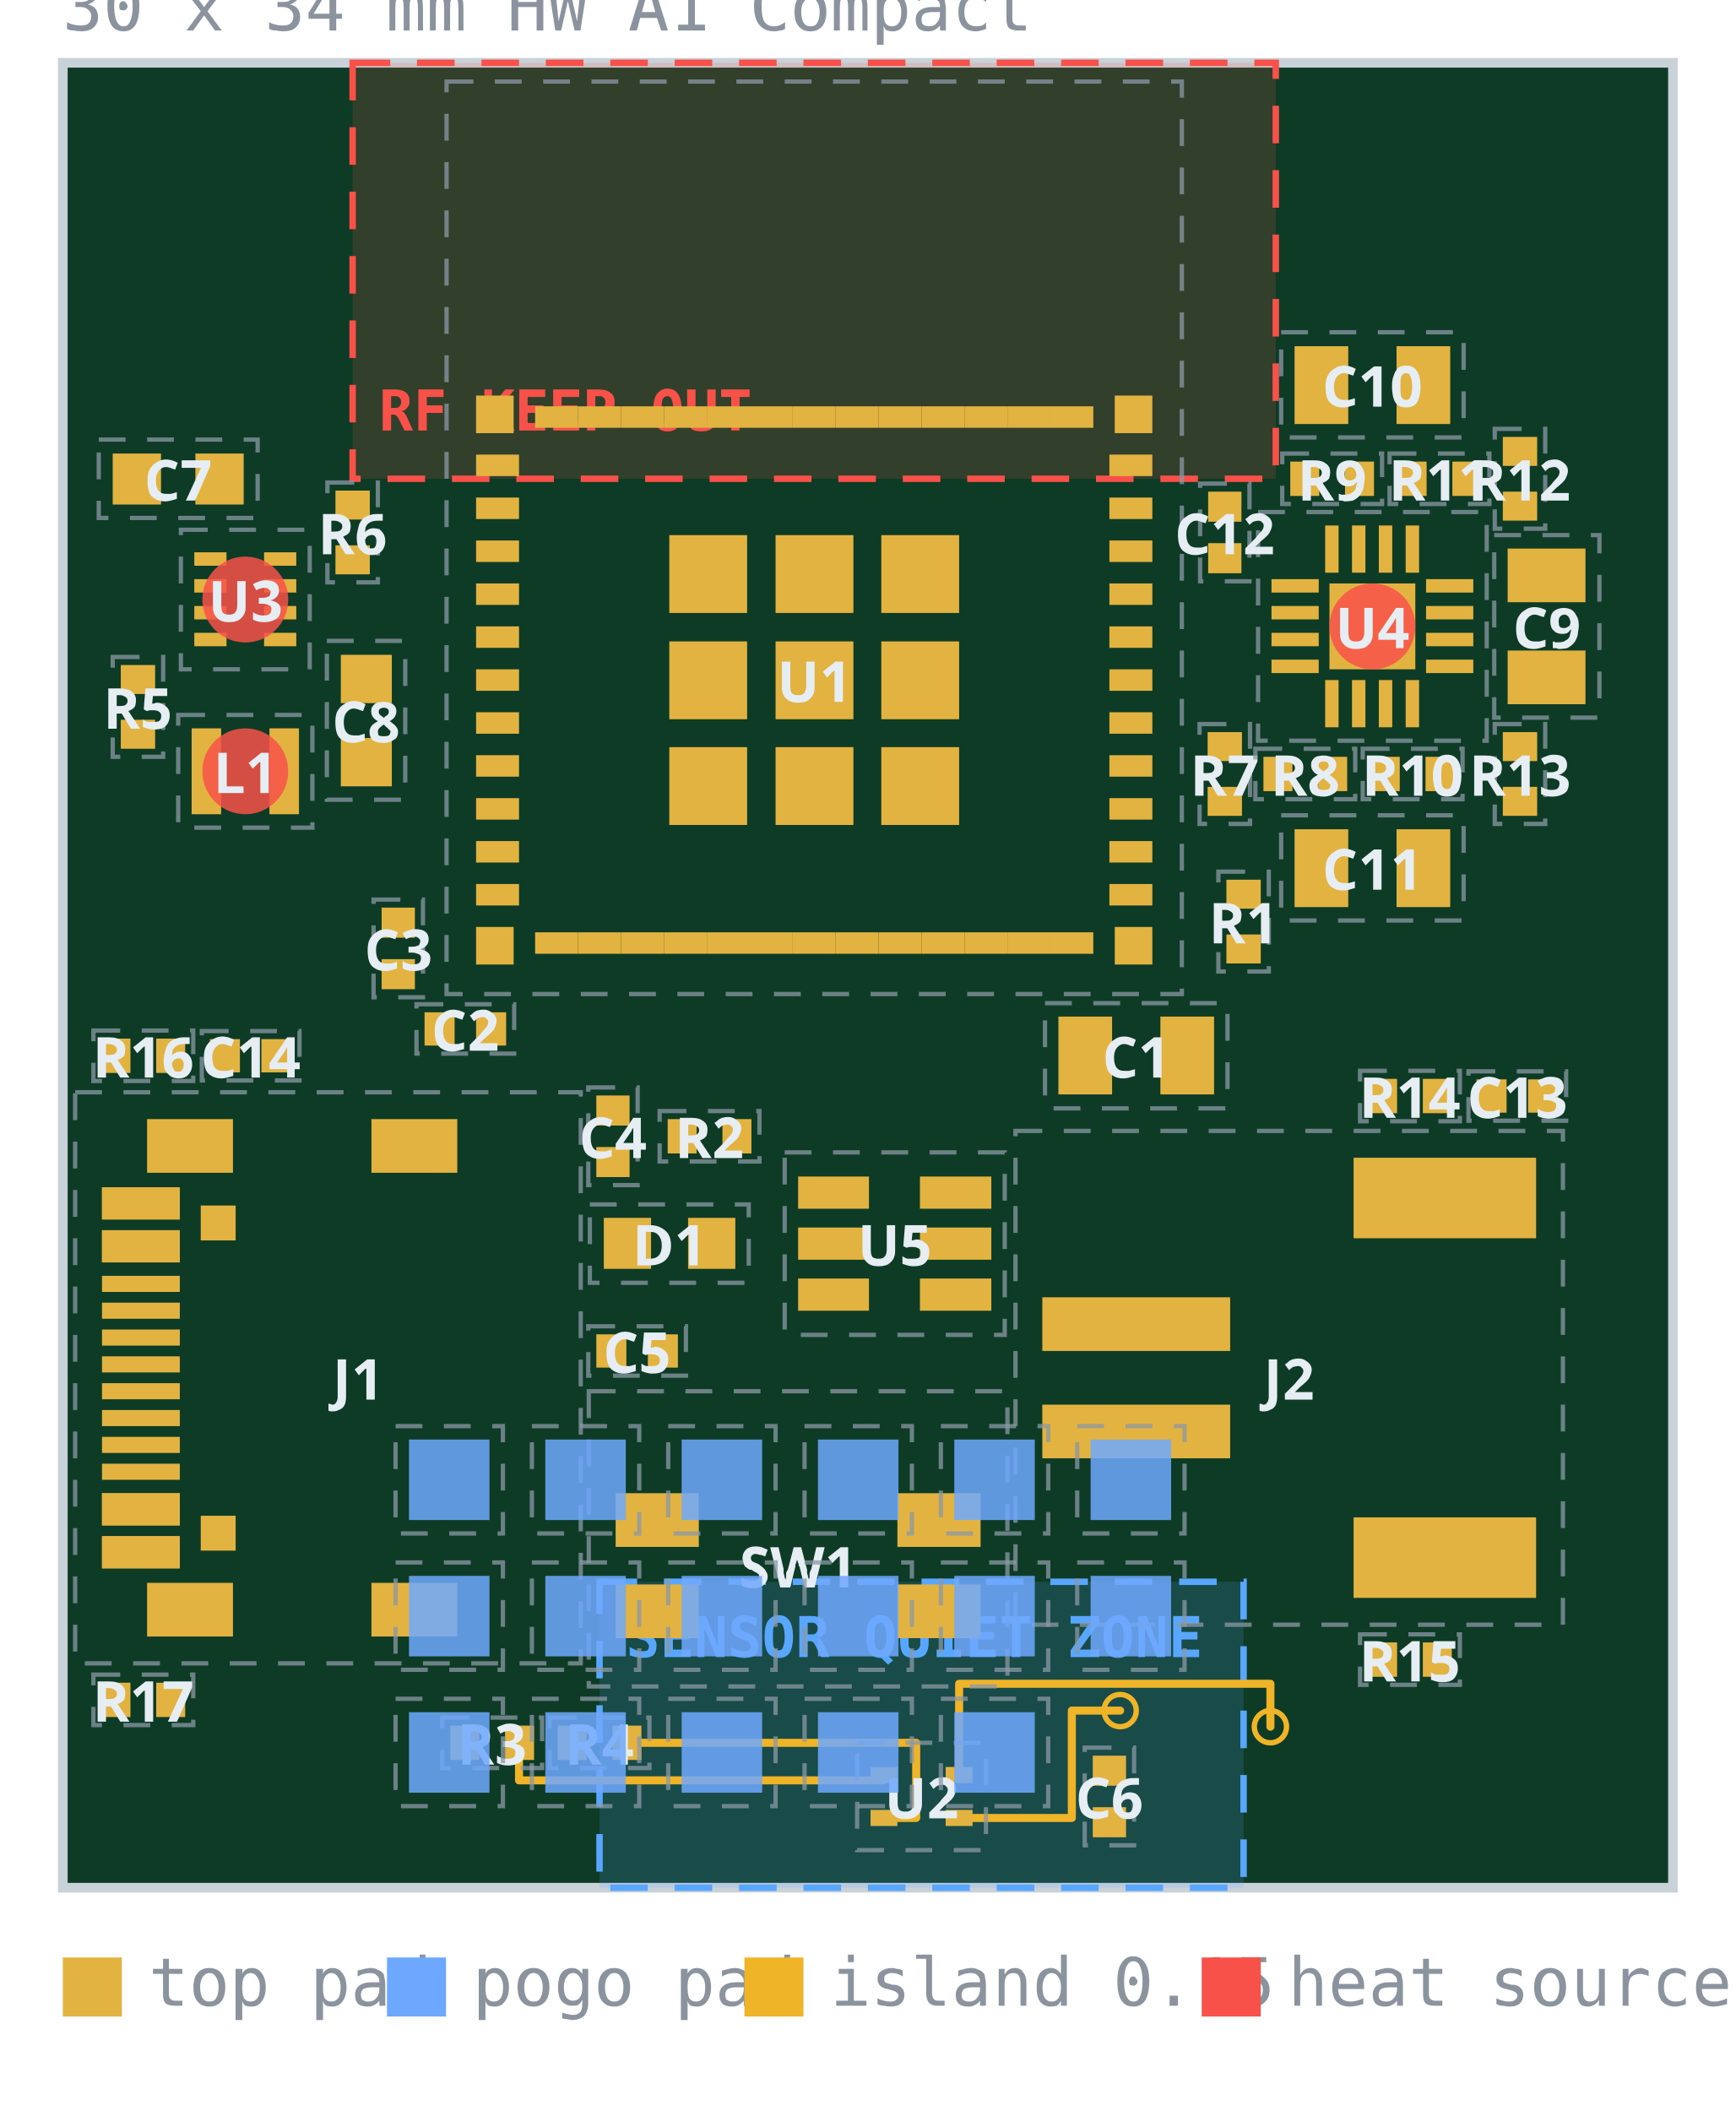
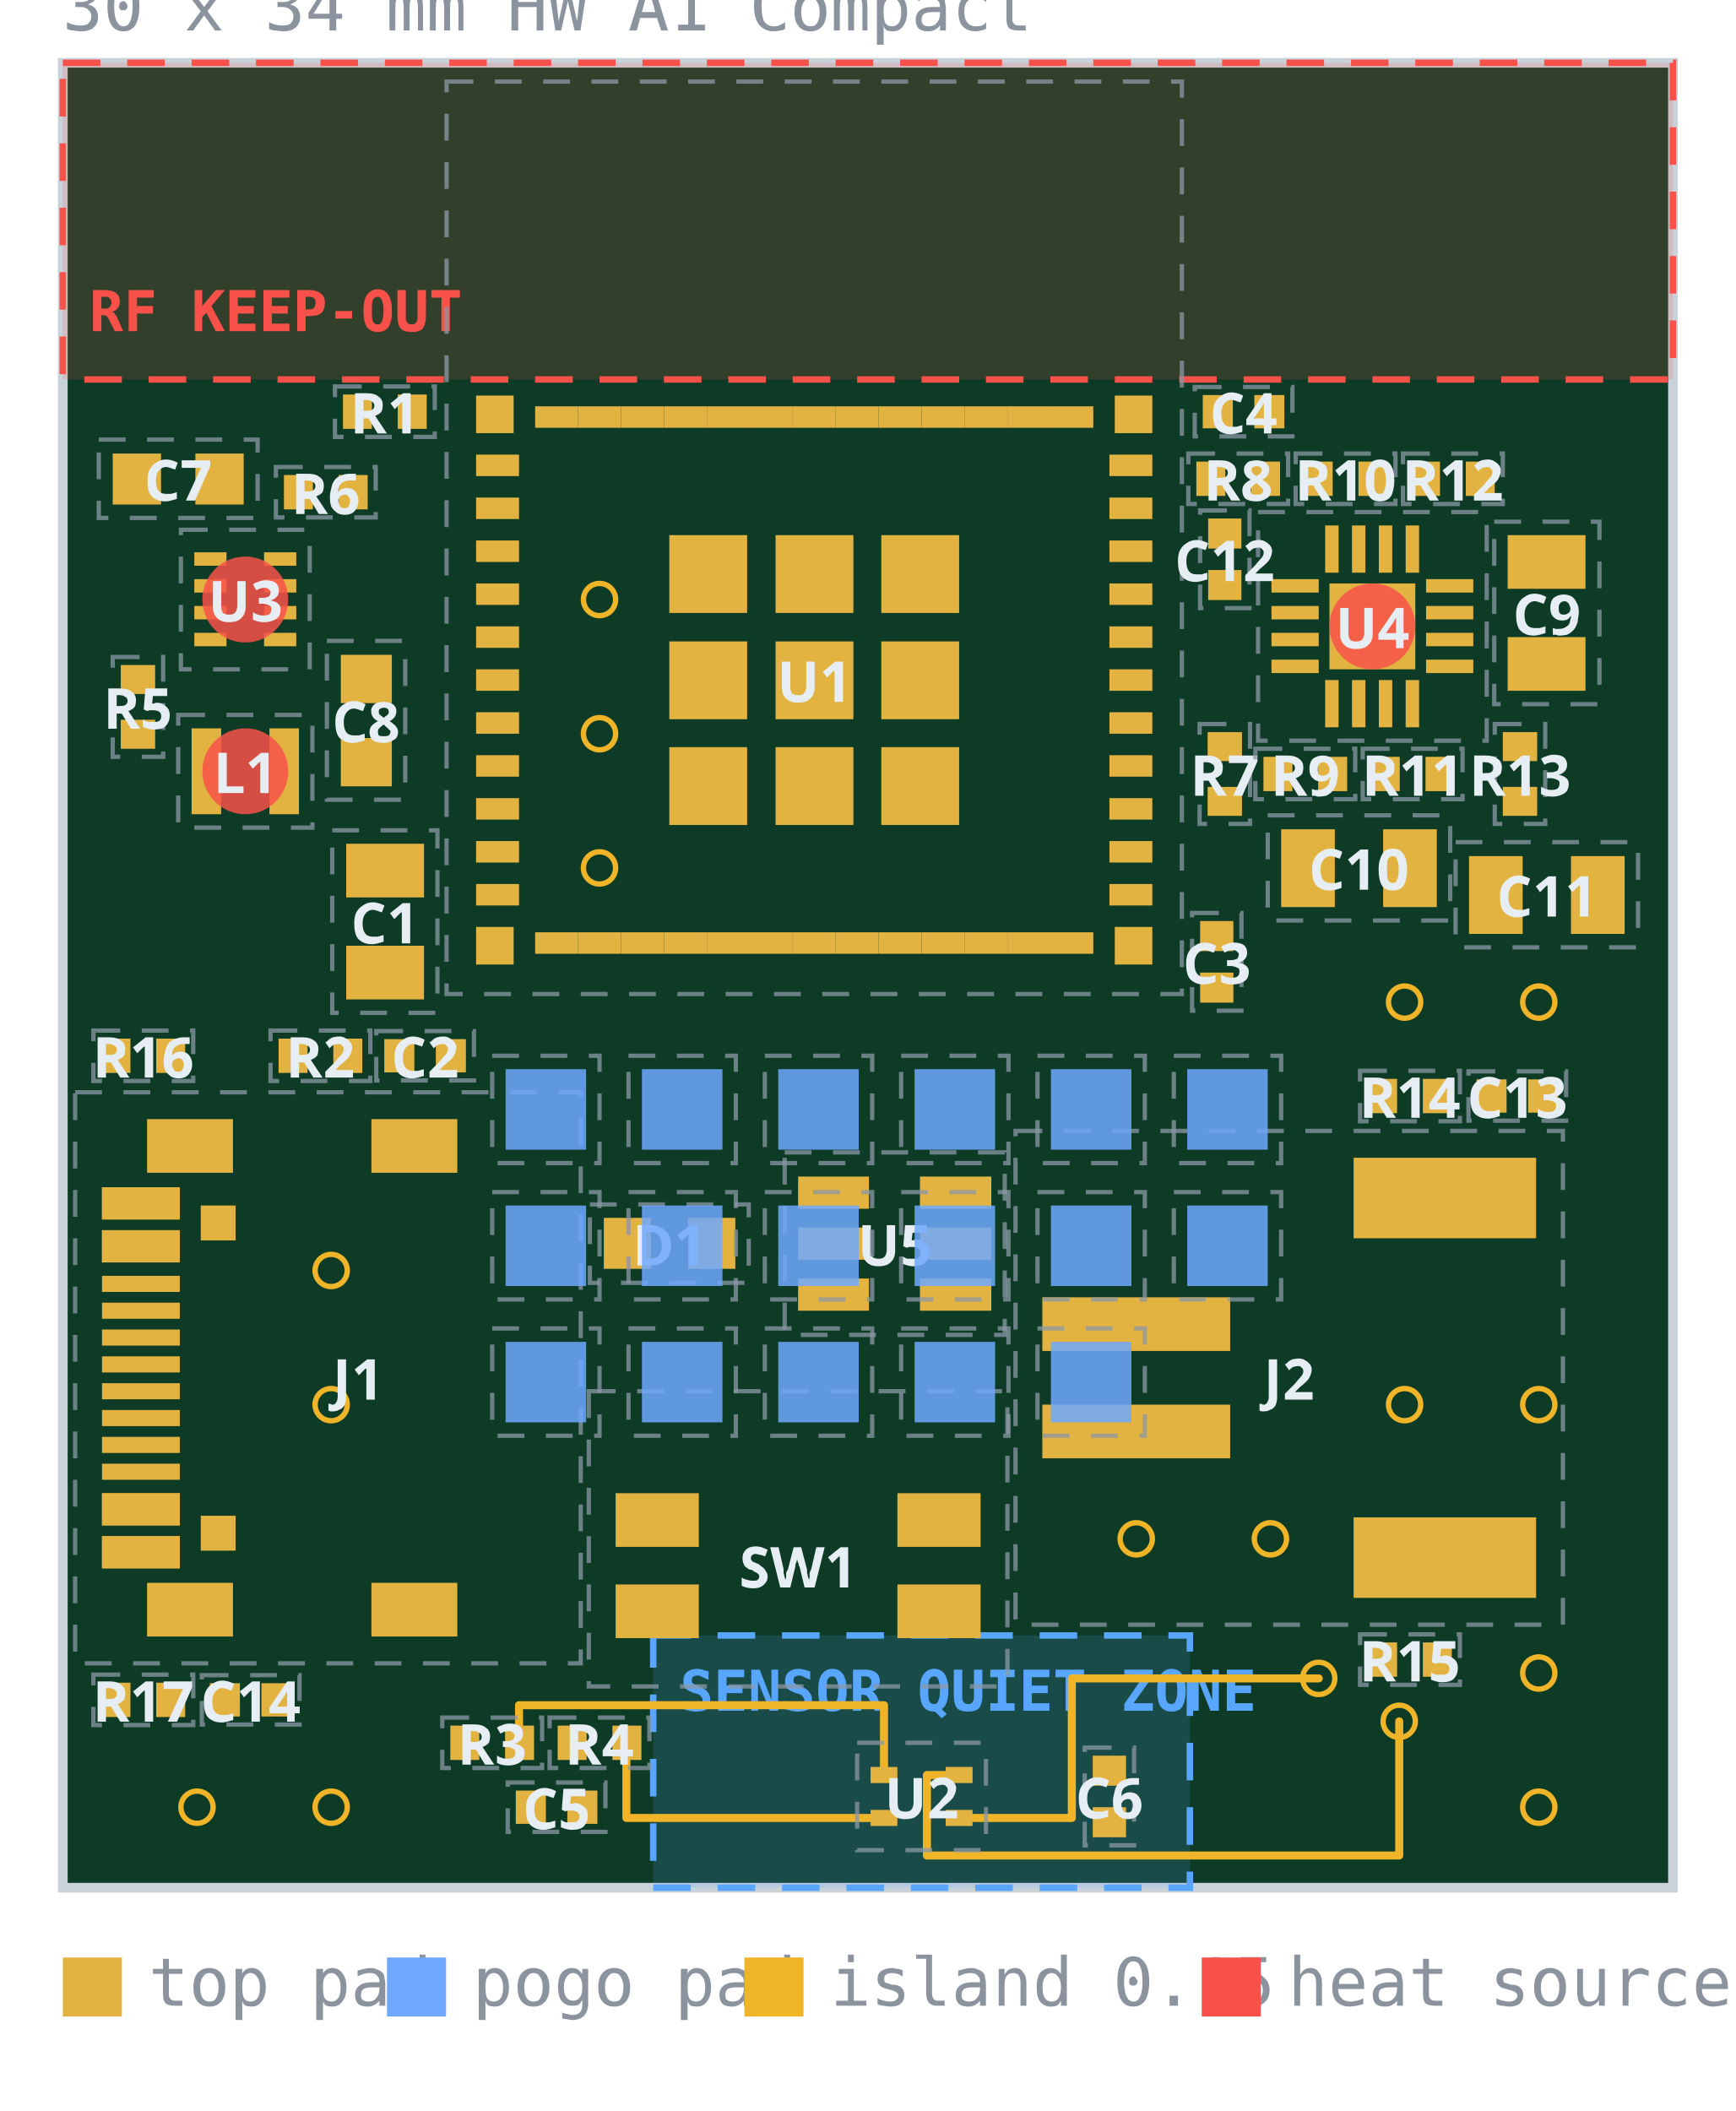
<svg xmlns="http://www.w3.org/2000/svg" viewBox="0 0 32.33 39.33" width="388" height="472" role="img" aria-label="Variant A floorplan">
  <style>
.outline{fill:#0d3b26;stroke:#c9d1d9;stroke-width:.18}
.crtyd{fill:none;stroke:#8b98a5;stroke-width:.08;stroke-dasharray:.5 .4;opacity:.75}
.pad{fill:#e3b341}
.pad-b{fill:#6ea8fe;opacity:.85}
.ref{font:600 1.05px ui-sans-serif,system-ui,sans-serif;fill:#e6edf3;
     text-anchor:middle;dominant-baseline:central}
.dim{font:500 1.25px ui-monospace,ui-sans-serif,monospace;fill:#8b949e}
.tag{font:600 1.05px ui-monospace,monospace;fill:#f85149}
.tagb{font:600 1.05px ui-monospace,monospace;fill:#58a6ff}
.rf{fill:#f85149;fill-opacity:.16;stroke:#f85149;stroke-width:.12;
    stroke-dasharray:.7 .5}
.quiet{fill:#58a6ff;fill-opacity:.16;stroke:#58a6ff;stroke-width:.12;
       stroke-dasharray:.7 .5}
.trk{fill:none;stroke:#f0b429;stroke-width:.15;stroke-linecap:round;
     stroke-linejoin:round}
.via{fill:none;stroke:#f0b429;stroke-width:.1}
.hot{fill:#f85149;opacity:.85}
</style>
  <g transform="translate(1.17,1.17)">
    <polygon class="outline" points="0.00,0.00 30.00,0.00 30.00,34.00 0.00,34.00" />
-     <rect class="rf" x="5.40" y="0.00" width="17.20" height="7.75" />
-     <text class="tag" x="5.90" y="6.85" style="fill:#f85149">RF KEEP-OUT</text>
-     <rect class="quiet" x="10.00" y="28.30" width="12.00" height="5.70" />
-     <text class="tagb" x="10.50" y="29.70">SENSOR QUIET ZONE</text>
-     <path class="trk" d="M 15.30 31.90 L 15.30 32.00 L 8.50 32.00 L 8.50 31.30" />
-     <path class="trk" d="M 15.30 32.70 L 15.90 32.70 L 15.90 31.30 L 10.50 31.30" />
-     <path class="trk" d="M 16.70 32.70 L 18.80 32.70 L 18.80 30.70 L 19.70 30.70" />
-     <path class="trk" d="M 16.70 31.90 L 16.70 30.20 L 22.50 30.20 L 22.50 31.00" />
-     <circle class="via" cx="19.70" cy="30.70" r="0.30" />
-     <circle class="via" cx="22.50" cy="31.00" r="0.30" />
+     <rect class="rf" x="0.00" y="0.00" width="30.00" height="5.90" />
+     <text class="tag" x="0.50" y="5.00" style="fill:#f85149">RF KEEP-OUT</text>
+     <rect class="quiet" x="11.00" y="29.30" width="10.00" height="4.70" />
+     <text class="tagb" x="11.50" y="30.70">SENSOR QUIET ZONE</text>
+     <path class="trk" d="M 15.30 31.90 L 15.30 30.60 L 8.50 30.60 L 8.50 31.30" />
+     <path class="trk" d="M 15.30 32.70 L 10.50 32.70 L 10.50 31.30" />
+     <path class="trk" d="M 16.70 32.70 L 18.80 32.70 L 18.80 30.10 L 23.40 30.10" />
+     <path class="trk" d="M 16.70 31.90 L 16.10 31.90 L 16.10 33.40 L 24.90 33.40 L 24.90 30.90" />
+     <circle class="via" cx="23.40" cy="30.10" r="0.30" />
+     <circle class="via" cx="24.90" cy="30.90" r="0.30" />
+     <circle class="via" cx="10.00" cy="10.00" r="0.30" />
+     <circle class="via" cx="10.00" cy="12.50" r="0.30" />
+     <circle class="via" cx="10.00" cy="15.00" r="0.30" />
+     <circle class="via" cx="25.00" cy="17.50" r="0.30" />
+     <circle class="via" cx="27.50" cy="17.50" r="0.30" />
+     <circle class="via" cx="5.00" cy="22.50" r="0.30" />
+     <circle class="via" cx="5.00" cy="25.00" r="0.30" />
+     <circle class="via" cx="25.00" cy="25.00" r="0.30" />
+     <circle class="via" cx="27.50" cy="25.00" r="0.30" />
+     <circle class="via" cx="20.00" cy="27.50" r="0.30" />
+     <circle class="via" cx="22.50" cy="27.50" r="0.30" />
+     <circle class="via" cx="27.50" cy="30.00" r="0.30" />
+     <circle class="via" cx="2.50" cy="32.50" r="0.30" />
+     <circle class="via" cx="5.00" cy="32.50" r="0.30" />
+     <circle class="via" cx="27.50" cy="32.50" r="0.30" />
    <rect class="crtyd" x="7.15" y="0.35" width="13.70" height="17.00" />
    <rect class="pad" x="7.70" y="7.30" width="0.80" height="0.40" />
    <rect class="pad" x="7.70" y="8.10" width="0.80" height="0.40" />
    <rect class="pad" x="7.70" y="8.90" width="0.80" height="0.40" />
    <rect class="pad" x="7.70" y="9.70" width="0.80" height="0.40" />
    <rect class="pad" x="7.70" y="10.50" width="0.80" height="0.40" />
    <rect class="pad" x="7.70" y="11.30" width="0.80" height="0.40" />
    <rect class="pad" x="7.70" y="12.10" width="0.80" height="0.40" />
    <rect class="pad" x="7.70" y="12.90" width="0.80" height="0.40" />
    <rect class="pad" x="7.70" y="13.70" width="0.80" height="0.40" />
    <rect class="pad" x="7.70" y="14.50" width="0.80" height="0.40" />
    <rect class="pad" x="7.70" y="15.30" width="0.80" height="0.40" />
    <rect class="pad" x="8.80" y="16.20" width="0.80" height="0.40" />
    <rect class="pad" x="9.60" y="16.20" width="0.80" height="0.40" />
    <rect class="pad" x="10.40" y="16.20" width="0.80" height="0.40" />
    <rect class="pad" x="11.20" y="16.20" width="0.80" height="0.40" />
    <rect class="pad" x="12.00" y="16.20" width="0.80" height="0.40" />
    <rect class="pad" x="12.80" y="16.20" width="0.80" height="0.40" />
    <rect class="pad" x="13.60" y="16.20" width="0.80" height="0.40" />
    <rect class="pad" x="14.40" y="16.20" width="0.80" height="0.40" />
    <rect class="pad" x="15.20" y="16.20" width="0.80" height="0.40" />
    <rect class="pad" x="16.00" y="16.20" width="0.80" height="0.40" />
    <rect class="pad" x="16.80" y="16.20" width="0.80" height="0.40" />
    <rect class="pad" x="17.60" y="16.20" width="0.80" height="0.40" />
    <rect class="pad" x="18.40" y="16.20" width="0.80" height="0.40" />
    <rect class="pad" x="19.50" y="15.30" width="0.80" height="0.40" />
    <rect class="pad" x="19.50" y="14.50" width="0.80" height="0.40" />
    <rect class="pad" x="19.50" y="13.70" width="0.80" height="0.40" />
    <rect class="pad" x="19.50" y="12.90" width="0.80" height="0.40" />
    <rect class="pad" x="19.50" y="12.10" width="0.80" height="0.40" />
    <rect class="pad" x="19.50" y="11.30" width="0.80" height="0.40" />
    <rect class="pad" x="19.50" y="10.50" width="0.80" height="0.40" />
    <rect class="pad" x="19.50" y="9.70" width="0.80" height="0.40" />
    <rect class="pad" x="19.50" y="8.90" width="0.80" height="0.40" />
    <rect class="pad" x="19.50" y="8.10" width="0.80" height="0.40" />
    <rect class="pad" x="19.50" y="7.30" width="0.80" height="0.40" />
    <rect class="pad" x="18.40" y="6.40" width="0.80" height="0.40" />
    <rect class="pad" x="17.60" y="6.40" width="0.80" height="0.40" />
    <rect class="pad" x="16.80" y="6.40" width="0.80" height="0.40" />
    <rect class="pad" x="16.00" y="6.40" width="0.80" height="0.40" />
    <rect class="pad" x="15.20" y="6.40" width="0.80" height="0.40" />
    <rect class="pad" x="14.40" y="6.40" width="0.80" height="0.40" />
    <rect class="pad" x="13.60" y="6.40" width="0.80" height="0.40" />
    <rect class="pad" x="12.80" y="6.40" width="0.80" height="0.40" />
    <rect class="pad" x="12.00" y="6.40" width="0.80" height="0.40" />
    <rect class="pad" x="11.20" y="6.40" width="0.80" height="0.40" />
    <rect class="pad" x="10.40" y="6.40" width="0.80" height="0.40" />
    <rect class="pad" x="9.60" y="6.40" width="0.80" height="0.40" />
    <rect class="pad" x="8.80" y="6.40" width="0.80" height="0.40" />
    <rect class="pad" x="11.30" y="8.80" width="1.45" height="1.45" />
    <rect class="pad" x="11.30" y="10.78" width="1.45" height="1.45" />
    <rect class="pad" x="11.30" y="12.75" width="1.45" height="1.45" />
    <rect class="pad" x="13.28" y="8.80" width="1.45" height="1.45" />
    <rect class="pad" x="13.28" y="10.78" width="1.45" height="1.45" />
    <rect class="pad" x="13.28" y="12.75" width="1.45" height="1.45" />
    <rect class="pad" x="15.25" y="8.80" width="1.45" height="1.45" />
    <rect class="pad" x="15.25" y="10.78" width="1.45" height="1.45" />
    <rect class="pad" x="15.25" y="12.75" width="1.45" height="1.45" />
    <rect class="pad" x="19.60" y="6.20" width="0.70" height="0.70" />
    <rect class="pad" x="19.60" y="16.10" width="0.70" height="0.70" />
    <rect class="pad" x="7.70" y="16.10" width="0.70" height="0.70" />
    <rect class="pad" x="7.70" y="6.20" width="0.70" height="0.70" />
    <text class="ref" x="14.00" y="11.50">U1</text>
    <rect class="crtyd" x="0.23" y="19.18" width="9.42" height="10.64" />
    <rect class="pad" x="2.57" y="27.07" width="0.65" height="0.65" />
    <rect class="pad" x="2.57" y="21.29" width="0.65" height="0.65" />
    <rect class="pad" x="0.73" y="27.45" width="1.45" height="0.60" />
    <rect class="pad" x="0.73" y="26.65" width="1.45" height="0.60" />
    <rect class="pad" x="0.73" y="25.60" width="1.45" height="0.30" />
    <rect class="pad" x="0.73" y="24.60" width="1.45" height="0.30" />
    <rect class="pad" x="0.73" y="24.10" width="1.45" height="0.30" />
    <rect class="pad" x="0.73" y="23.10" width="1.45" height="0.30" />
    <rect class="pad" x="0.73" y="21.75" width="1.45" height="0.60" />
    <rect class="pad" x="0.73" y="20.95" width="1.45" height="0.60" />
    <rect class="pad" x="0.73" y="20.95" width="1.45" height="0.60" />
    <rect class="pad" x="0.73" y="21.75" width="1.45" height="0.60" />
    <rect class="pad" x="0.73" y="22.60" width="1.45" height="0.30" />
    <rect class="pad" x="0.73" y="23.60" width="1.45" height="0.30" />
    <rect class="pad" x="0.73" y="25.10" width="1.45" height="0.30" />
    <rect class="pad" x="0.73" y="26.10" width="1.45" height="0.30" />
    <rect class="pad" x="0.73" y="26.65" width="1.45" height="0.60" />
    <rect class="pad" x="0.73" y="27.45" width="1.45" height="0.60" />
    <rect class="pad" x="1.57" y="28.32" width="1.60" height="1.00" />
    <rect class="pad" x="5.75" y="28.32" width="1.60" height="1.00" />
    <rect class="pad" x="1.57" y="19.68" width="1.60" height="1.00" />
    <rect class="pad" x="5.75" y="19.68" width="1.60" height="1.00" />
    <text class="ref" x="5.50" y="24.50">J1</text>
    <rect class="crtyd" x="17.75" y="19.90" width="10.20" height="9.20" />
    <rect class="pad" x="18.25" y="25.00" width="3.50" height="1.00" />
    <rect class="pad" x="18.25" y="23.00" width="3.50" height="1.00" />
    <rect class="pad" x="24.05" y="27.10" width="3.40" height="1.50" />
    <rect class="pad" x="24.05" y="20.40" width="3.40" height="1.50" />
    <text class="ref" x="22.85" y="24.50">J2</text>
    <rect class="crtyd" x="22.27" y="8.37" width="4.26" height="4.26" />
    <rect class="pad" x="23.68" y="9.78" width="0.64" height="0.64" />
    <rect class="pad" x="23.68" y="10.58" width="0.64" height="0.64" />
    <rect class="pad" x="24.48" y="9.78" width="0.64" height="0.64" />
    <rect class="pad" x="24.48" y="10.58" width="0.64" height="0.64" />
    <rect class="pad" x="22.52" y="9.62" width="0.88" height="0.25" />
    <rect class="pad" x="22.52" y="10.12" width="0.88" height="0.25" />
    <rect class="pad" x="22.52" y="10.62" width="0.88" height="0.25" />
    <rect class="pad" x="22.52" y="11.12" width="0.88" height="0.25" />
    <rect class="pad" x="23.52" y="11.50" width="0.25" height="0.88" />
    <rect class="pad" x="24.02" y="11.50" width="0.25" height="0.88" />
    <rect class="pad" x="24.52" y="11.50" width="0.25" height="0.88" />
    <rect class="pad" x="25.02" y="11.50" width="0.25" height="0.88" />
    <rect class="pad" x="25.40" y="11.12" width="0.88" height="0.25" />
    <rect class="pad" x="25.40" y="10.62" width="0.88" height="0.25" />
    <rect class="pad" x="25.40" y="10.12" width="0.88" height="0.25" />
    <rect class="pad" x="25.40" y="9.62" width="0.88" height="0.25" />
    <rect class="pad" x="25.02" y="8.62" width="0.25" height="0.88" />
    <rect class="pad" x="24.52" y="8.62" width="0.25" height="0.88" />
    <rect class="pad" x="24.02" y="8.62" width="0.25" height="0.88" />
    <rect class="pad" x="23.52" y="8.62" width="0.25" height="0.88" />
    <rect class="pad" x="23.60" y="9.70" width="1.60" height="1.60" />
    <circle class="hot" cx="24.40" cy="10.50" r="0.8" />
    <text class="ref" x="24.40" y="10.50">U4</text>
    <rect class="crtyd" x="2.20" y="8.70" width="2.40" height="2.60" />
    <rect class="pad" x="2.45" y="9.12" width="0.60" height="0.25" />
    <rect class="pad" x="2.45" y="9.62" width="0.60" height="0.25" />
    <rect class="pad" x="2.45" y="10.12" width="0.60" height="0.25" />
    <rect class="pad" x="2.45" y="10.62" width="0.60" height="0.25" />
    <rect class="pad" x="3.75" y="10.62" width="0.60" height="0.25" />
    <rect class="pad" x="3.75" y="10.12" width="0.60" height="0.25" />
    <rect class="pad" x="3.75" y="9.62" width="0.60" height="0.25" />
    <rect class="pad" x="3.75" y="9.12" width="0.60" height="0.25" />
    <circle class="hot" cx="3.40" cy="10.00" r="0.8" />
    <text class="ref" x="3.40" y="10.00">U3</text>
    <rect class="crtyd" x="2.15" y="12.15" width="2.50" height="2.10" />
    <rect class="pad" x="2.40" y="12.40" width="0.55" height="1.60" />
    <rect class="pad" x="3.85" y="12.40" width="0.55" height="1.60" />
    <circle class="hot" cx="3.40" cy="13.20" r="0.8" />
    <text class="ref" x="3.40" y="13.20">L1</text>
    <rect class="crtyd" x="13.45" y="20.30" width="4.10" height="3.40" />
    <rect class="pad" x="13.70" y="20.75" width="1.32" height="0.60" />
    <rect class="pad" x="13.70" y="21.70" width="1.32" height="0.60" />
    <rect class="pad" x="13.70" y="22.65" width="1.32" height="0.60" />
    <rect class="pad" x="15.97" y="22.65" width="1.33" height="0.60" />
    <rect class="pad" x="15.97" y="21.70" width="1.33" height="0.60" />
    <rect class="pad" x="15.97" y="20.75" width="1.33" height="0.60" />
    <text class="ref" x="15.50" y="22.00">U5</text>
    <rect class="crtyd" x="9.80" y="24.75" width="7.80" height="5.50" />
    <rect class="pad" x="10.30" y="26.65" width="1.55" height="1.00" />
    <rect class="pad" x="15.55" y="26.65" width="1.55" height="1.00" />
    <rect class="pad" x="10.30" y="28.35" width="1.55" height="1.00" />
    <rect class="pad" x="15.55" y="28.35" width="1.55" height="1.00" />
    <text class="ref" x="13.70" y="28.00">SW1</text>
    <rect class="crtyd" x="9.82" y="21.27" width="2.96" height="1.46" />
    <rect class="pad" x="10.08" y="21.52" width="0.88" height="0.95" />
    <rect class="pad" x="11.65" y="21.52" width="0.88" height="0.95" />
    <text class="ref" x="11.30" y="22.00">D1</text>
    <rect class="crtyd" x="7.07" y="30.83" width="1.86" height="0.94" />
    <rect class="pad" x="7.22" y="30.98" width="0.54" height="0.64" />
    <rect class="pad" x="8.24" y="30.98" width="0.54" height="0.64" />
    <text class="ref" x="8.00" y="31.30">R3</text>
    <rect class="crtyd" x="9.07" y="30.83" width="1.86" height="0.94" />
    <rect class="pad" x="9.22" y="30.98" width="0.54" height="0.64" />
    <rect class="pad" x="10.24" y="30.98" width="0.54" height="0.64" />
    <text class="ref" x="10.00" y="31.30">R4</text>
    <rect class="crtyd" x="14.80" y="31.30" width="2.40" height="2.00" />
    <rect class="pad" x="15.05" y="31.75" width="0.50" height="0.30" />
    <rect class="pad" x="15.05" y="32.55" width="0.50" height="0.30" />
    <rect class="pad" x="16.45" y="32.55" width="0.50" height="0.30" />
    <rect class="pad" x="16.45" y="31.75" width="0.50" height="0.30" />
    <text class="ref" x="16.00" y="32.30">U2</text>
    <rect class="crtyd" x="19.04" y="31.39" width="0.92" height="1.82" />
    <rect class="pad" x="19.19" y="32.50" width="0.62" height="0.56" />
    <rect class="pad" x="19.19" y="31.54" width="0.62" height="0.56" />
    <text class="ref" x="19.50" y="32.30">C6</text>
-     <rect class="crtyd" x="6.20" y="25.40" width="2.00" height="2.00" />
-     <rect class="pad-b" x="6.45" y="25.65" width="1.50" height="1.50" />
-     <rect class="crtyd" x="8.74" y="25.40" width="2.00" height="2.00" />
-     <rect class="pad-b" x="8.99" y="25.65" width="1.50" height="1.50" />
-     <rect class="crtyd" x="11.28" y="25.40" width="2.00" height="2.00" />
-     <rect class="pad-b" x="11.53" y="25.65" width="1.50" height="1.50" />
-     <rect class="crtyd" x="13.82" y="25.40" width="2.00" height="2.00" />
-     <rect class="pad-b" x="14.07" y="25.65" width="1.50" height="1.50" />
-     <rect class="crtyd" x="16.36" y="25.40" width="2.00" height="2.00" />
-     <rect class="pad-b" x="16.61" y="25.65" width="1.50" height="1.50" />
-     <rect class="crtyd" x="18.90" y="25.40" width="2.00" height="2.00" />
-     <rect class="pad-b" x="19.15" y="25.65" width="1.50" height="1.50" />
-     <rect class="crtyd" x="6.20" y="27.94" width="2.00" height="2.00" />
-     <rect class="pad-b" x="6.45" y="28.19" width="1.50" height="1.50" />
-     <rect class="crtyd" x="8.74" y="27.94" width="2.00" height="2.00" />
-     <rect class="pad-b" x="8.99" y="28.19" width="1.50" height="1.50" />
-     <rect class="crtyd" x="11.28" y="27.94" width="2.00" height="2.00" />
-     <rect class="pad-b" x="11.53" y="28.19" width="1.50" height="1.50" />
-     <rect class="crtyd" x="13.82" y="27.94" width="2.00" height="2.00" />
-     <rect class="pad-b" x="14.07" y="28.19" width="1.50" height="1.50" />
-     <rect class="crtyd" x="16.36" y="27.94" width="2.00" height="2.00" />
-     <rect class="pad-b" x="16.61" y="28.19" width="1.50" height="1.50" />
-     <rect class="crtyd" x="18.90" y="27.94" width="2.00" height="2.00" />
-     <rect class="pad-b" x="19.15" y="28.19" width="1.50" height="1.50" />
-     <rect class="crtyd" x="6.20" y="30.48" width="2.00" height="2.00" />
-     <rect class="pad-b" x="6.45" y="30.73" width="1.50" height="1.50" />
-     <rect class="crtyd" x="8.74" y="30.48" width="2.00" height="2.00" />
-     <rect class="pad-b" x="8.99" y="30.73" width="1.50" height="1.50" />
-     <rect class="crtyd" x="11.28" y="30.48" width="2.00" height="2.00" />
-     <rect class="pad-b" x="11.53" y="30.73" width="1.50" height="1.50" />
-     <rect class="crtyd" x="13.82" y="30.48" width="2.00" height="2.00" />
-     <rect class="pad-b" x="14.07" y="30.73" width="1.50" height="1.50" />
-     <rect class="crtyd" x="16.36" y="30.48" width="2.00" height="2.00" />
-     <rect class="pad-b" x="16.61" y="30.73" width="1.50" height="1.50" />
-     <rect class="crtyd" x="18.30" y="17.52" width="3.40" height="1.96" />
-     <rect class="pad" x="18.55" y="17.77" width="1.00" height="1.45" />
-     <rect class="pad" x="20.45" y="17.77" width="1.00" height="1.45" />
-     <text class="ref" x="20.00" y="18.50">C1</text>
-     <rect class="crtyd" x="6.59" y="17.54" width="1.82" height="0.92" />
-     <rect class="pad" x="6.74" y="17.69" width="0.56" height="0.62" />
-     <rect class="pad" x="7.70" y="17.69" width="0.56" height="0.62" />
-     <text class="ref" x="7.50" y="18.00">C2</text>
-     <rect class="crtyd" x="5.79" y="15.59" width="0.92" height="1.82" />
-     <rect class="pad" x="5.94" y="16.70" width="0.62" height="0.56" />
-     <rect class="pad" x="5.94" y="15.74" width="0.62" height="0.56" />
-     <text class="ref" x="6.25" y="16.50">C3</text>
-     <rect class="crtyd" x="21.53" y="15.07" width="0.94" height="1.86" />
-     <rect class="pad" x="21.68" y="16.24" width="0.64" height="0.54" />
-     <rect class="pad" x="21.68" y="15.22" width="0.64" height="0.54" />
-     <text class="ref" x="22.00" y="16.00">R1</text>
-     <rect class="crtyd" x="9.79" y="19.09" width="0.92" height="1.82" />
-     <rect class="pad" x="9.94" y="20.20" width="0.62" height="0.56" />
-     <rect class="pad" x="9.94" y="19.24" width="0.62" height="0.56" />
-     <text class="ref" x="10.25" y="20.00">C4</text>
-     <rect class="crtyd" x="9.79" y="23.54" width="1.82" height="0.92" />
-     <rect class="pad" x="9.94" y="23.69" width="0.56" height="0.62" />
-     <rect class="pad" x="10.90" y="23.69" width="0.56" height="0.62" />
-     <text class="ref" x="10.70" y="24.00">C5</text>
-     <rect class="crtyd" x="11.12" y="19.53" width="1.86" height="0.94" />
-     <rect class="pad" x="11.27" y="19.68" width="0.54" height="0.64" />
-     <rect class="pad" x="12.29" y="19.68" width="0.54" height="0.64" />
-     <text class="ref" x="12.05" y="20.00">R2</text>
+     <rect class="crtyd" x="8.00" y="18.50" width="2.00" height="2.00" />
+     <rect class="pad-b" x="8.25" y="18.75" width="1.50" height="1.50" />
+     <rect class="crtyd" x="10.54" y="18.50" width="2.00" height="2.00" />
+     <rect class="pad-b" x="10.79" y="18.75" width="1.50" height="1.50" />
+     <rect class="crtyd" x="13.08" y="18.50" width="2.00" height="2.00" />
+     <rect class="pad-b" x="13.33" y="18.75" width="1.50" height="1.50" />
+     <rect class="crtyd" x="15.62" y="18.50" width="2.00" height="2.00" />
+     <rect class="pad-b" x="15.87" y="18.75" width="1.50" height="1.50" />
+     <rect class="crtyd" x="18.16" y="18.50" width="2.00" height="2.00" />
+     <rect class="pad-b" x="18.41" y="18.75" width="1.50" height="1.50" />
+     <rect class="crtyd" x="20.70" y="18.50" width="2.00" height="2.00" />
+     <rect class="pad-b" x="20.95" y="18.75" width="1.50" height="1.50" />
+     <rect class="crtyd" x="8.00" y="21.04" width="2.00" height="2.00" />
+     <rect class="pad-b" x="8.25" y="21.29" width="1.50" height="1.50" />
+     <rect class="crtyd" x="10.54" y="21.04" width="2.00" height="2.00" />
+     <rect class="pad-b" x="10.79" y="21.29" width="1.50" height="1.50" />
+     <rect class="crtyd" x="13.08" y="21.04" width="2.00" height="2.00" />
+     <rect class="pad-b" x="13.33" y="21.29" width="1.50" height="1.50" />
+     <rect class="crtyd" x="15.62" y="21.04" width="2.00" height="2.00" />
+     <rect class="pad-b" x="15.87" y="21.29" width="1.50" height="1.50" />
+     <rect class="crtyd" x="18.16" y="21.04" width="2.00" height="2.00" />
+     <rect class="pad-b" x="18.41" y="21.29" width="1.50" height="1.50" />
+     <rect class="crtyd" x="20.70" y="21.04" width="2.00" height="2.00" />
+     <rect class="pad-b" x="20.95" y="21.29" width="1.50" height="1.50" />
+     <rect class="crtyd" x="8.00" y="23.58" width="2.00" height="2.00" />
+     <rect class="pad-b" x="8.25" y="23.83" width="1.50" height="1.50" />
+     <rect class="crtyd" x="10.54" y="23.58" width="2.00" height="2.00" />
+     <rect class="pad-b" x="10.79" y="23.83" width="1.50" height="1.50" />
+     <rect class="crtyd" x="13.08" y="23.58" width="2.00" height="2.00" />
+     <rect class="pad-b" x="13.33" y="23.83" width="1.50" height="1.50" />
+     <rect class="crtyd" x="15.62" y="23.58" width="2.00" height="2.00" />
+     <rect class="pad-b" x="15.87" y="23.83" width="1.50" height="1.50" />
+     <rect class="crtyd" x="18.16" y="23.58" width="2.00" height="2.00" />
+     <rect class="pad-b" x="18.41" y="23.83" width="1.50" height="1.50" />
+     <rect class="crtyd" x="5.02" y="14.30" width="1.96" height="3.40" />
+     <rect class="pad" x="5.28" y="16.45" width="1.45" height="1.00" />
+     <rect class="pad" x="5.28" y="14.55" width="1.45" height="1.00" />
+     <text class="ref" x="6.00" y="16.00">C1</text>
+     <rect class="crtyd" x="5.84" y="18.04" width="1.82" height="0.92" />
+     <rect class="pad" x="5.99" y="18.19" width="0.56" height="0.62" />
+     <rect class="pad" x="6.95" y="18.19" width="0.56" height="0.62" />
+     <text class="ref" x="6.75" y="18.50">C2</text>
+     <rect class="crtyd" x="21.04" y="15.84" width="0.92" height="1.82" />
+     <rect class="pad" x="21.19" y="16.95" width="0.62" height="0.56" />
+     <rect class="pad" x="21.19" y="15.99" width="0.62" height="0.56" />
+     <text class="ref" x="21.50" y="16.75">C3</text>
+     <rect class="crtyd" x="5.07" y="6.03" width="1.86" height="0.94" />
+     <rect class="pad" x="5.22" y="6.18" width="0.54" height="0.64" />
+     <rect class="pad" x="6.24" y="6.18" width="0.54" height="0.64" />
+     <text class="ref" x="6.00" y="6.50">R1</text>
+     <rect class="crtyd" x="21.09" y="6.04" width="1.82" height="0.92" />
+     <rect class="pad" x="21.24" y="6.19" width="0.56" height="0.62" />
+     <rect class="pad" x="22.20" y="6.19" width="0.56" height="0.62" />
+     <text class="ref" x="22.00" y="6.50">C4</text>
+     <rect class="crtyd" x="8.29" y="32.04" width="1.82" height="0.92" />
+     <rect class="pad" x="8.44" y="32.19" width="0.56" height="0.62" />
+     <rect class="pad" x="9.40" y="32.19" width="0.56" height="0.62" />
+     <text class="ref" x="9.20" y="32.50">C5</text>
+     <rect class="crtyd" x="3.87" y="18.03" width="1.86" height="0.94" />
+     <rect class="pad" x="4.02" y="18.18" width="0.54" height="0.64" />
+     <rect class="pad" x="5.04" y="18.18" width="0.54" height="0.64" />
+     <text class="ref" x="4.80" y="18.50">R2</text>
    <rect class="crtyd" x="0.67" y="7.02" width="2.96" height="1.46" />
    <rect class="pad" x="0.93" y="7.28" width="0.90" height="0.95" />
    <rect class="pad" x="2.47" y="7.28" width="0.90" height="0.95" />
    <text class="ref" x="2.15" y="7.75">C7</text>
    <rect class="crtyd" x="4.92" y="10.77" width="1.46" height="2.96" />
    <rect class="pad" x="5.18" y="12.58" width="0.95" height="0.90" />
    <rect class="pad" x="5.18" y="11.03" width="0.95" height="0.90" />
    <text class="ref" x="5.65" y="12.25">C8</text>
    <rect class="crtyd" x="0.93" y="11.07" width="0.94" height="1.86" />
    <rect class="pad" x="1.08" y="12.24" width="0.64" height="0.54" />
    <rect class="pad" x="1.08" y="11.22" width="0.64" height="0.54" />
    <text class="ref" x="1.40" y="12.00">R5</text>
-     <rect class="crtyd" x="4.93" y="7.82" width="0.94" height="1.86" />
-     <rect class="pad" x="5.08" y="8.99" width="0.64" height="0.54" />
-     <rect class="pad" x="5.08" y="7.97" width="0.64" height="0.54" />
-     <text class="ref" x="5.40" y="8.75">R6</text>
+     <rect class="crtyd" x="3.97" y="7.53" width="1.86" height="0.94" />
+     <rect class="pad" x="4.12" y="7.68" width="0.54" height="0.64" />
+     <rect class="pad" x="5.14" y="7.68" width="0.54" height="0.64" />
+     <text class="ref" x="4.90" y="8.00">R6</text>
    <rect class="crtyd" x="21.18" y="12.32" width="0.94" height="1.86" />
    <rect class="pad" x="21.33" y="13.49" width="0.64" height="0.54" />
    <rect class="pad" x="21.33" y="12.47" width="0.64" height="0.54" />
    <text class="ref" x="21.65" y="13.25">R7</text>
+     <rect class="crtyd" x="20.97" y="7.28" width="1.86" height="0.94" />
+     <rect class="pad" x="21.12" y="7.43" width="0.54" height="0.64" />
+     <rect class="pad" x="22.14" y="7.43" width="0.54" height="0.64" />
+     <text class="ref" x="21.90" y="7.75">R8</text>
    <rect class="crtyd" x="22.22" y="12.78" width="1.86" height="0.94" />
    <rect class="pad" x="22.37" y="12.93" width="0.54" height="0.64" />
    <rect class="pad" x="23.39" y="12.93" width="0.54" height="0.64" />
-     <text class="ref" x="23.15" y="13.25">R8</text>
-     <rect class="crtyd" x="22.72" y="7.28" width="1.86" height="0.94" />
-     <rect class="pad" x="22.87" y="7.43" width="0.54" height="0.64" />
-     <rect class="pad" x="23.89" y="7.43" width="0.54" height="0.64" />
-     <text class="ref" x="23.65" y="7.75">R9</text>
+     <text class="ref" x="23.15" y="13.25">R9</text>
+     <rect class="crtyd" x="22.97" y="7.28" width="1.86" height="0.94" />
+     <rect class="pad" x="23.12" y="7.43" width="0.54" height="0.64" />
+     <rect class="pad" x="24.14" y="7.43" width="0.54" height="0.64" />
+     <text class="ref" x="23.90" y="7.75">R10</text>
    <rect class="crtyd" x="24.22" y="12.78" width="1.86" height="0.94" />
    <rect class="pad" x="24.37" y="12.93" width="0.54" height="0.64" />
    <rect class="pad" x="25.39" y="12.93" width="0.54" height="0.64" />
-     <text class="ref" x="25.15" y="13.25">R10</text>
-     <rect class="crtyd" x="24.72" y="7.28" width="1.86" height="0.94" />
-     <rect class="pad" x="24.87" y="7.43" width="0.54" height="0.64" />
-     <rect class="pad" x="25.89" y="7.43" width="0.54" height="0.64" />
-     <text class="ref" x="25.65" y="7.75">R11</text>
-     <rect class="crtyd" x="26.68" y="6.82" width="0.94" height="1.86" />
-     <rect class="pad" x="26.83" y="7.99" width="0.64" height="0.54" />
-     <rect class="pad" x="26.83" y="6.97" width="0.64" height="0.54" />
-     <text class="ref" x="27.15" y="7.75">R12</text>
+     <text class="ref" x="25.15" y="13.25">R11</text>
+     <rect class="crtyd" x="24.97" y="7.28" width="1.86" height="0.94" />
+     <rect class="pad" x="25.12" y="7.43" width="0.54" height="0.64" />
+     <rect class="pad" x="26.14" y="7.43" width="0.54" height="0.64" />
+     <text class="ref" x="25.90" y="7.75">R12</text>
    <rect class="crtyd" x="26.68" y="12.32" width="0.94" height="1.86" />
    <rect class="pad" x="26.83" y="13.49" width="0.64" height="0.54" />
    <rect class="pad" x="26.83" y="12.47" width="0.64" height="0.54" />
    <text class="ref" x="27.15" y="13.25">R13</text>
-     <rect class="crtyd" x="26.67" y="8.80" width="1.96" height="3.40" />
-     <rect class="pad" x="26.92" y="10.95" width="1.45" height="1.00" />
-     <rect class="pad" x="26.92" y="9.05" width="1.45" height="1.00" />
-     <text class="ref" x="27.65" y="10.50">C9</text>
-     <rect class="crtyd" x="22.70" y="5.02" width="3.40" height="1.96" />
-     <rect class="pad" x="22.95" y="5.28" width="1.00" height="1.45" />
-     <rect class="pad" x="24.85" y="5.28" width="1.00" height="1.45" />
-     <text class="ref" x="24.40" y="6.00">C10</text>
-     <rect class="crtyd" x="22.70" y="14.02" width="3.40" height="1.96" />
-     <rect class="pad" x="22.95" y="14.28" width="1.00" height="1.45" />
-     <rect class="pad" x="24.85" y="14.28" width="1.00" height="1.45" />
-     <text class="ref" x="24.40" y="15.00">C11</text>
-     <rect class="crtyd" x="21.19" y="7.84" width="0.92" height="1.82" />
-     <rect class="pad" x="21.34" y="8.95" width="0.62" height="0.56" />
-     <rect class="pad" x="21.34" y="7.99" width="0.62" height="0.56" />
-     <text class="ref" x="21.65" y="8.75">C12</text>
+     <rect class="crtyd" x="26.67" y="8.55" width="1.96" height="3.40" />
+     <rect class="pad" x="26.92" y="10.70" width="1.45" height="1.00" />
+     <rect class="pad" x="26.92" y="8.80" width="1.45" height="1.00" />
+     <text class="ref" x="27.65" y="10.25">C9</text>
+     <rect class="crtyd" x="22.45" y="14.02" width="3.40" height="1.96" />
+     <rect class="pad" x="22.70" y="14.28" width="1.00" height="1.45" />
+     <rect class="pad" x="24.60" y="14.28" width="1.00" height="1.45" />
+     <text class="ref" x="24.15" y="15.00">C10</text>
+     <rect class="crtyd" x="25.95" y="14.52" width="3.40" height="1.96" />
+     <rect class="pad" x="26.20" y="14.78" width="1.00" height="1.45" />
+     <rect class="pad" x="28.10" y="14.78" width="1.00" height="1.45" />
+     <text class="ref" x="27.65" y="15.50">C11</text>
+     <rect class="crtyd" x="21.19" y="8.34" width="0.92" height="1.82" />
+     <rect class="pad" x="21.34" y="9.45" width="0.62" height="0.56" />
+     <rect class="pad" x="21.34" y="8.49" width="0.62" height="0.56" />
+     <text class="ref" x="21.65" y="9.25">C12</text>
    <rect class="crtyd" x="0.57" y="18.03" width="1.86" height="0.94" />
    <rect class="pad" x="0.72" y="18.18" width="0.54" height="0.64" />
    <rect class="pad" x="1.74" y="18.18" width="0.54" height="0.64" />
    <text class="ref" x="1.50" y="18.50">R16</text>
    <rect class="crtyd" x="0.57" y="30.03" width="1.86" height="0.94" />
    <rect class="pad" x="0.72" y="30.18" width="0.54" height="0.64" />
    <rect class="pad" x="1.74" y="30.18" width="0.54" height="0.64" />
    <text class="ref" x="1.50" y="30.50">R17</text>
-     <rect class="crtyd" x="2.59" y="18.04" width="1.82" height="0.92" />
-     <rect class="pad" x="2.74" y="18.19" width="0.56" height="0.62" />
-     <rect class="pad" x="3.70" y="18.19" width="0.56" height="0.62" />
-     <text class="ref" x="3.50" y="18.50">C14</text>
+     <rect class="crtyd" x="2.59" y="30.04" width="1.82" height="0.92" />
+     <rect class="pad" x="2.74" y="30.19" width="0.56" height="0.62" />
+     <rect class="pad" x="3.70" y="30.19" width="0.56" height="0.62" />
+     <text class="ref" x="3.50" y="30.50">C14</text>
    <rect class="crtyd" x="24.17" y="18.78" width="1.86" height="0.94" />
    <rect class="pad" x="24.32" y="18.93" width="0.54" height="0.64" />
    <rect class="pad" x="25.34" y="18.93" width="0.54" height="0.64" />
    <text class="ref" x="25.10" y="19.25">R14</text>
    <rect class="crtyd" x="24.17" y="29.28" width="1.86" height="0.94" />
    <rect class="pad" x="24.32" y="29.43" width="0.54" height="0.64" />
    <rect class="pad" x="25.34" y="29.43" width="0.54" height="0.64" />
    <text class="ref" x="25.10" y="29.75">R15</text>
    <rect class="crtyd" x="26.19" y="18.79" width="1.82" height="0.92" />
    <rect class="pad" x="26.34" y="18.94" width="0.56" height="0.62" />
    <rect class="pad" x="27.30" y="18.94" width="0.56" height="0.62" />
    <text class="ref" x="27.10" y="19.25">C13</text>
    <text class="dim" x="0" y="-0.6">30 x 34 mm   HW A1   Compact</text>
    <rect x="0.00" y="35.30" width="1.1" height="1.1" fill="#e3b341" />
    <text class="dim" x="1.60" y="36.20">top pad</text>
    <rect x="6.04" y="35.30" width="1.1" height="1.1" fill="#6ea8fe" />
    <text class="dim" x="7.64" y="36.20">pogo pad</text>
    <rect x="12.70" y="35.30" width="1.1" height="1.1" fill="#f0b429" />
    <text class="dim" x="14.30" y="36.20">island 0.15</text>
    <rect x="21.22" y="35.30" width="1.1" height="1.1" fill="#f85149" />
    <text class="dim" x="22.82" y="36.20">heat source</text>
  </g>
</svg>
